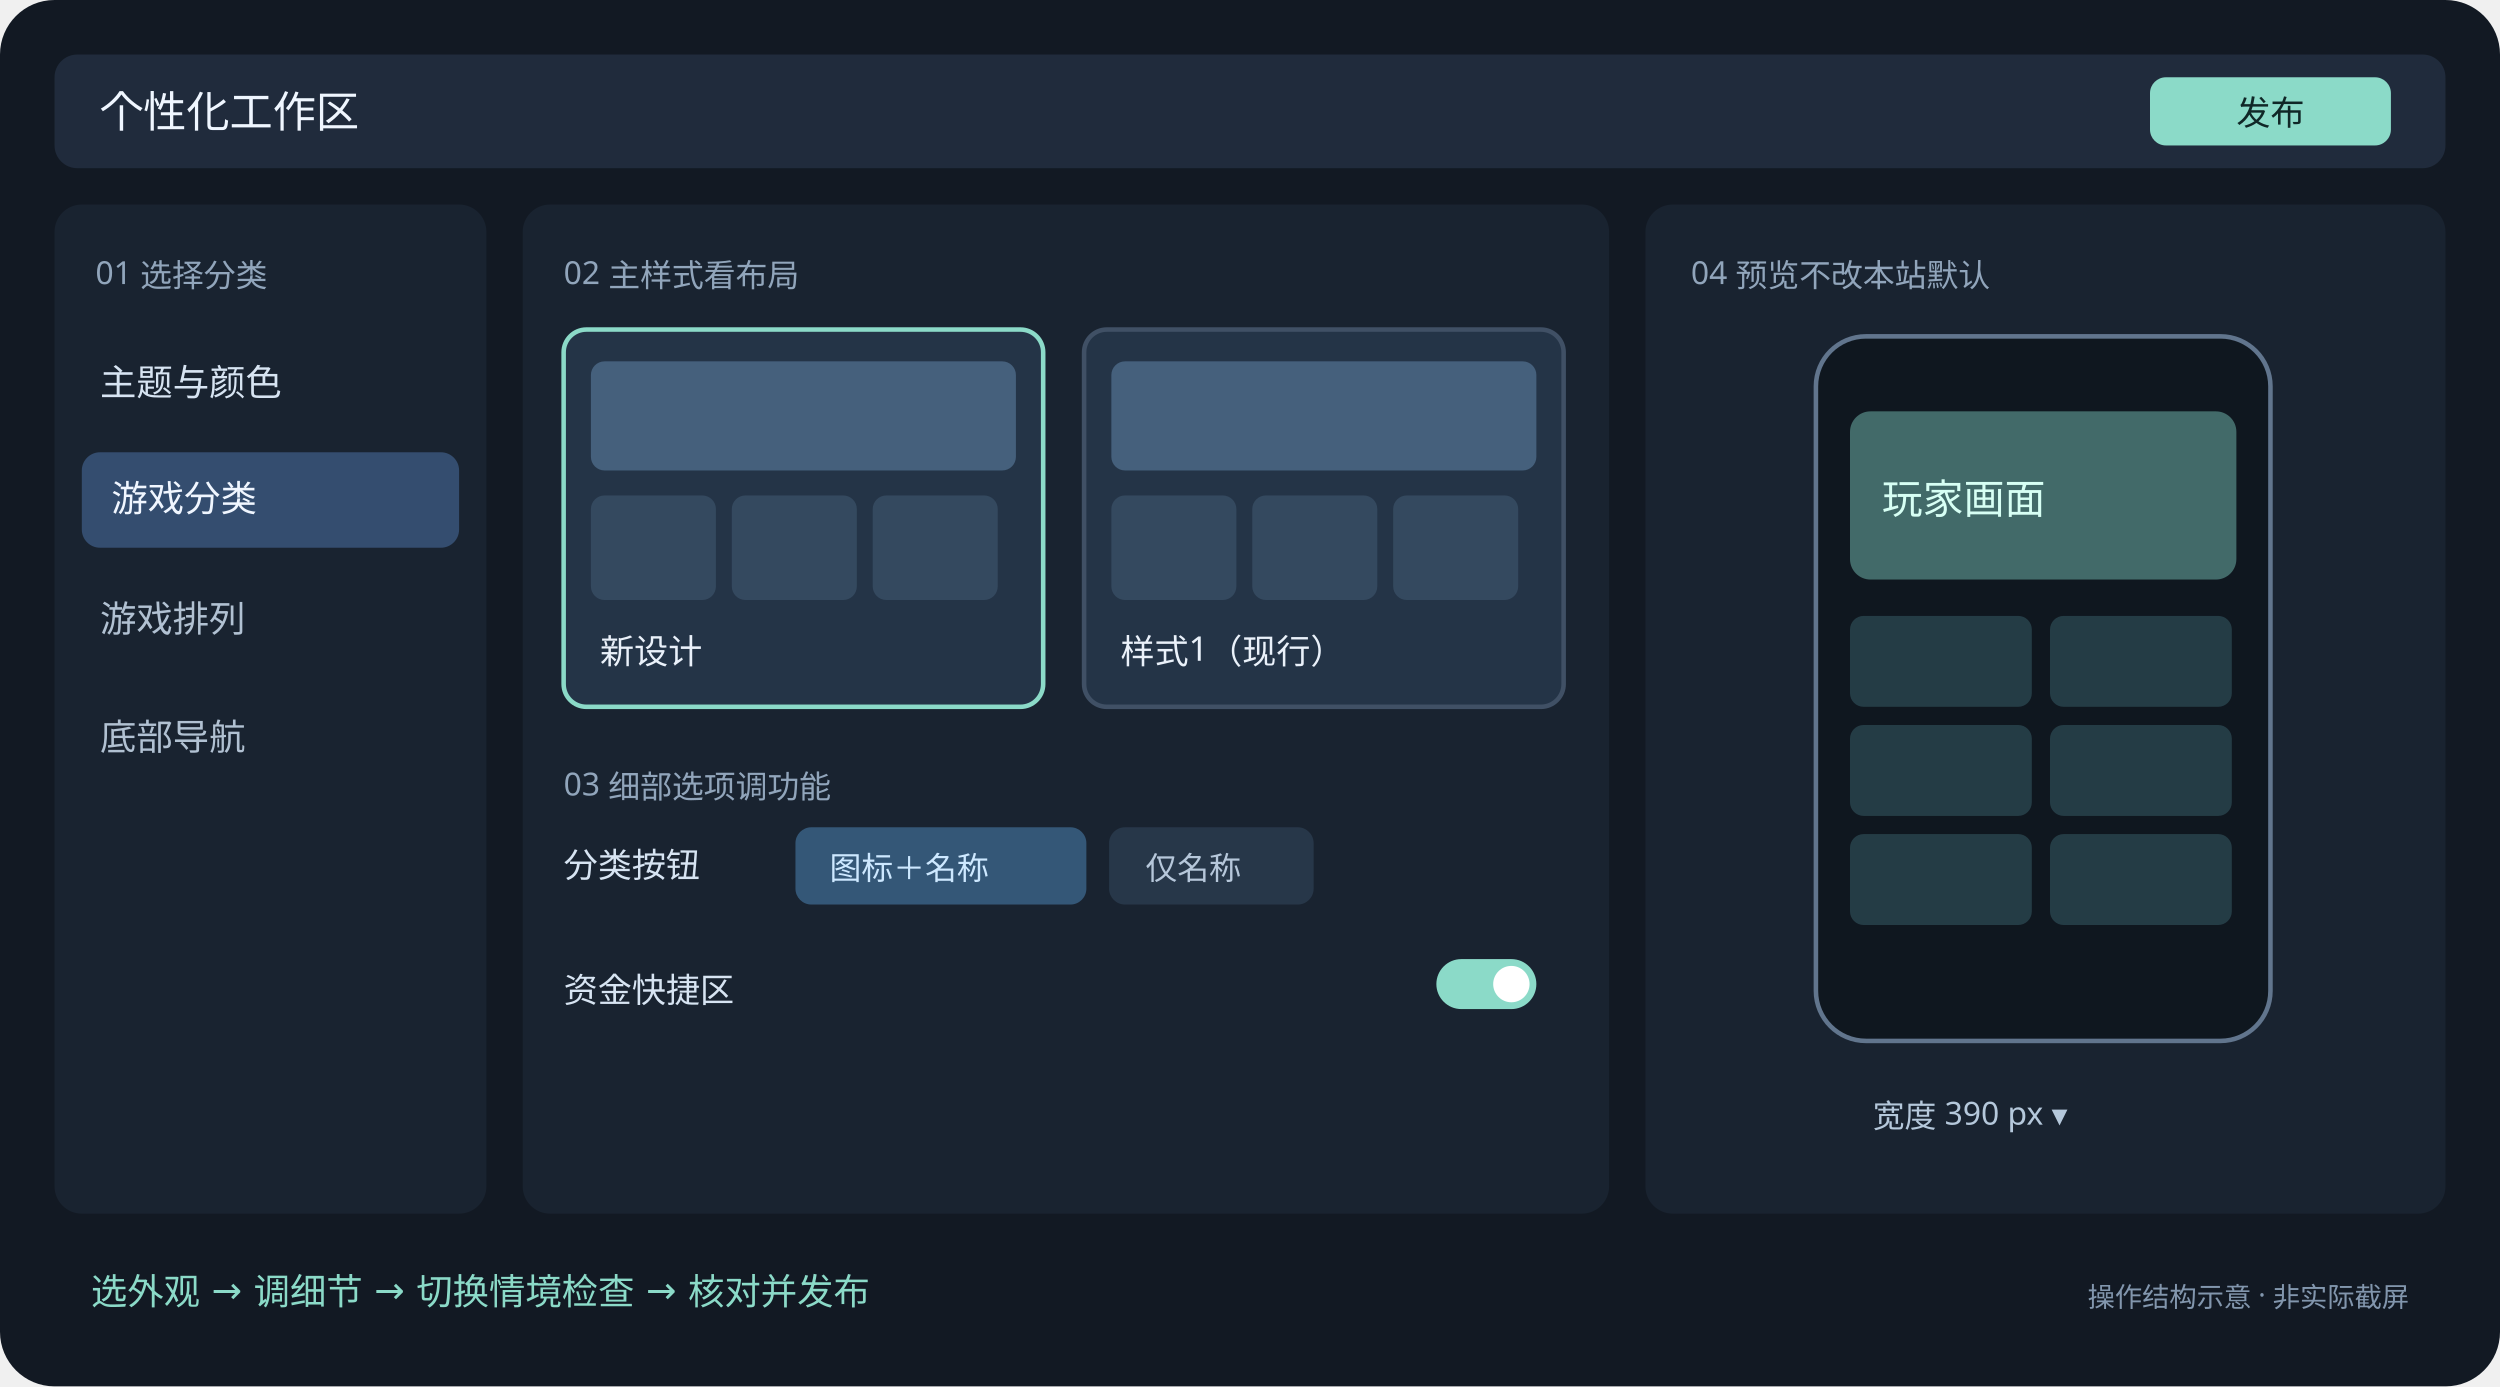
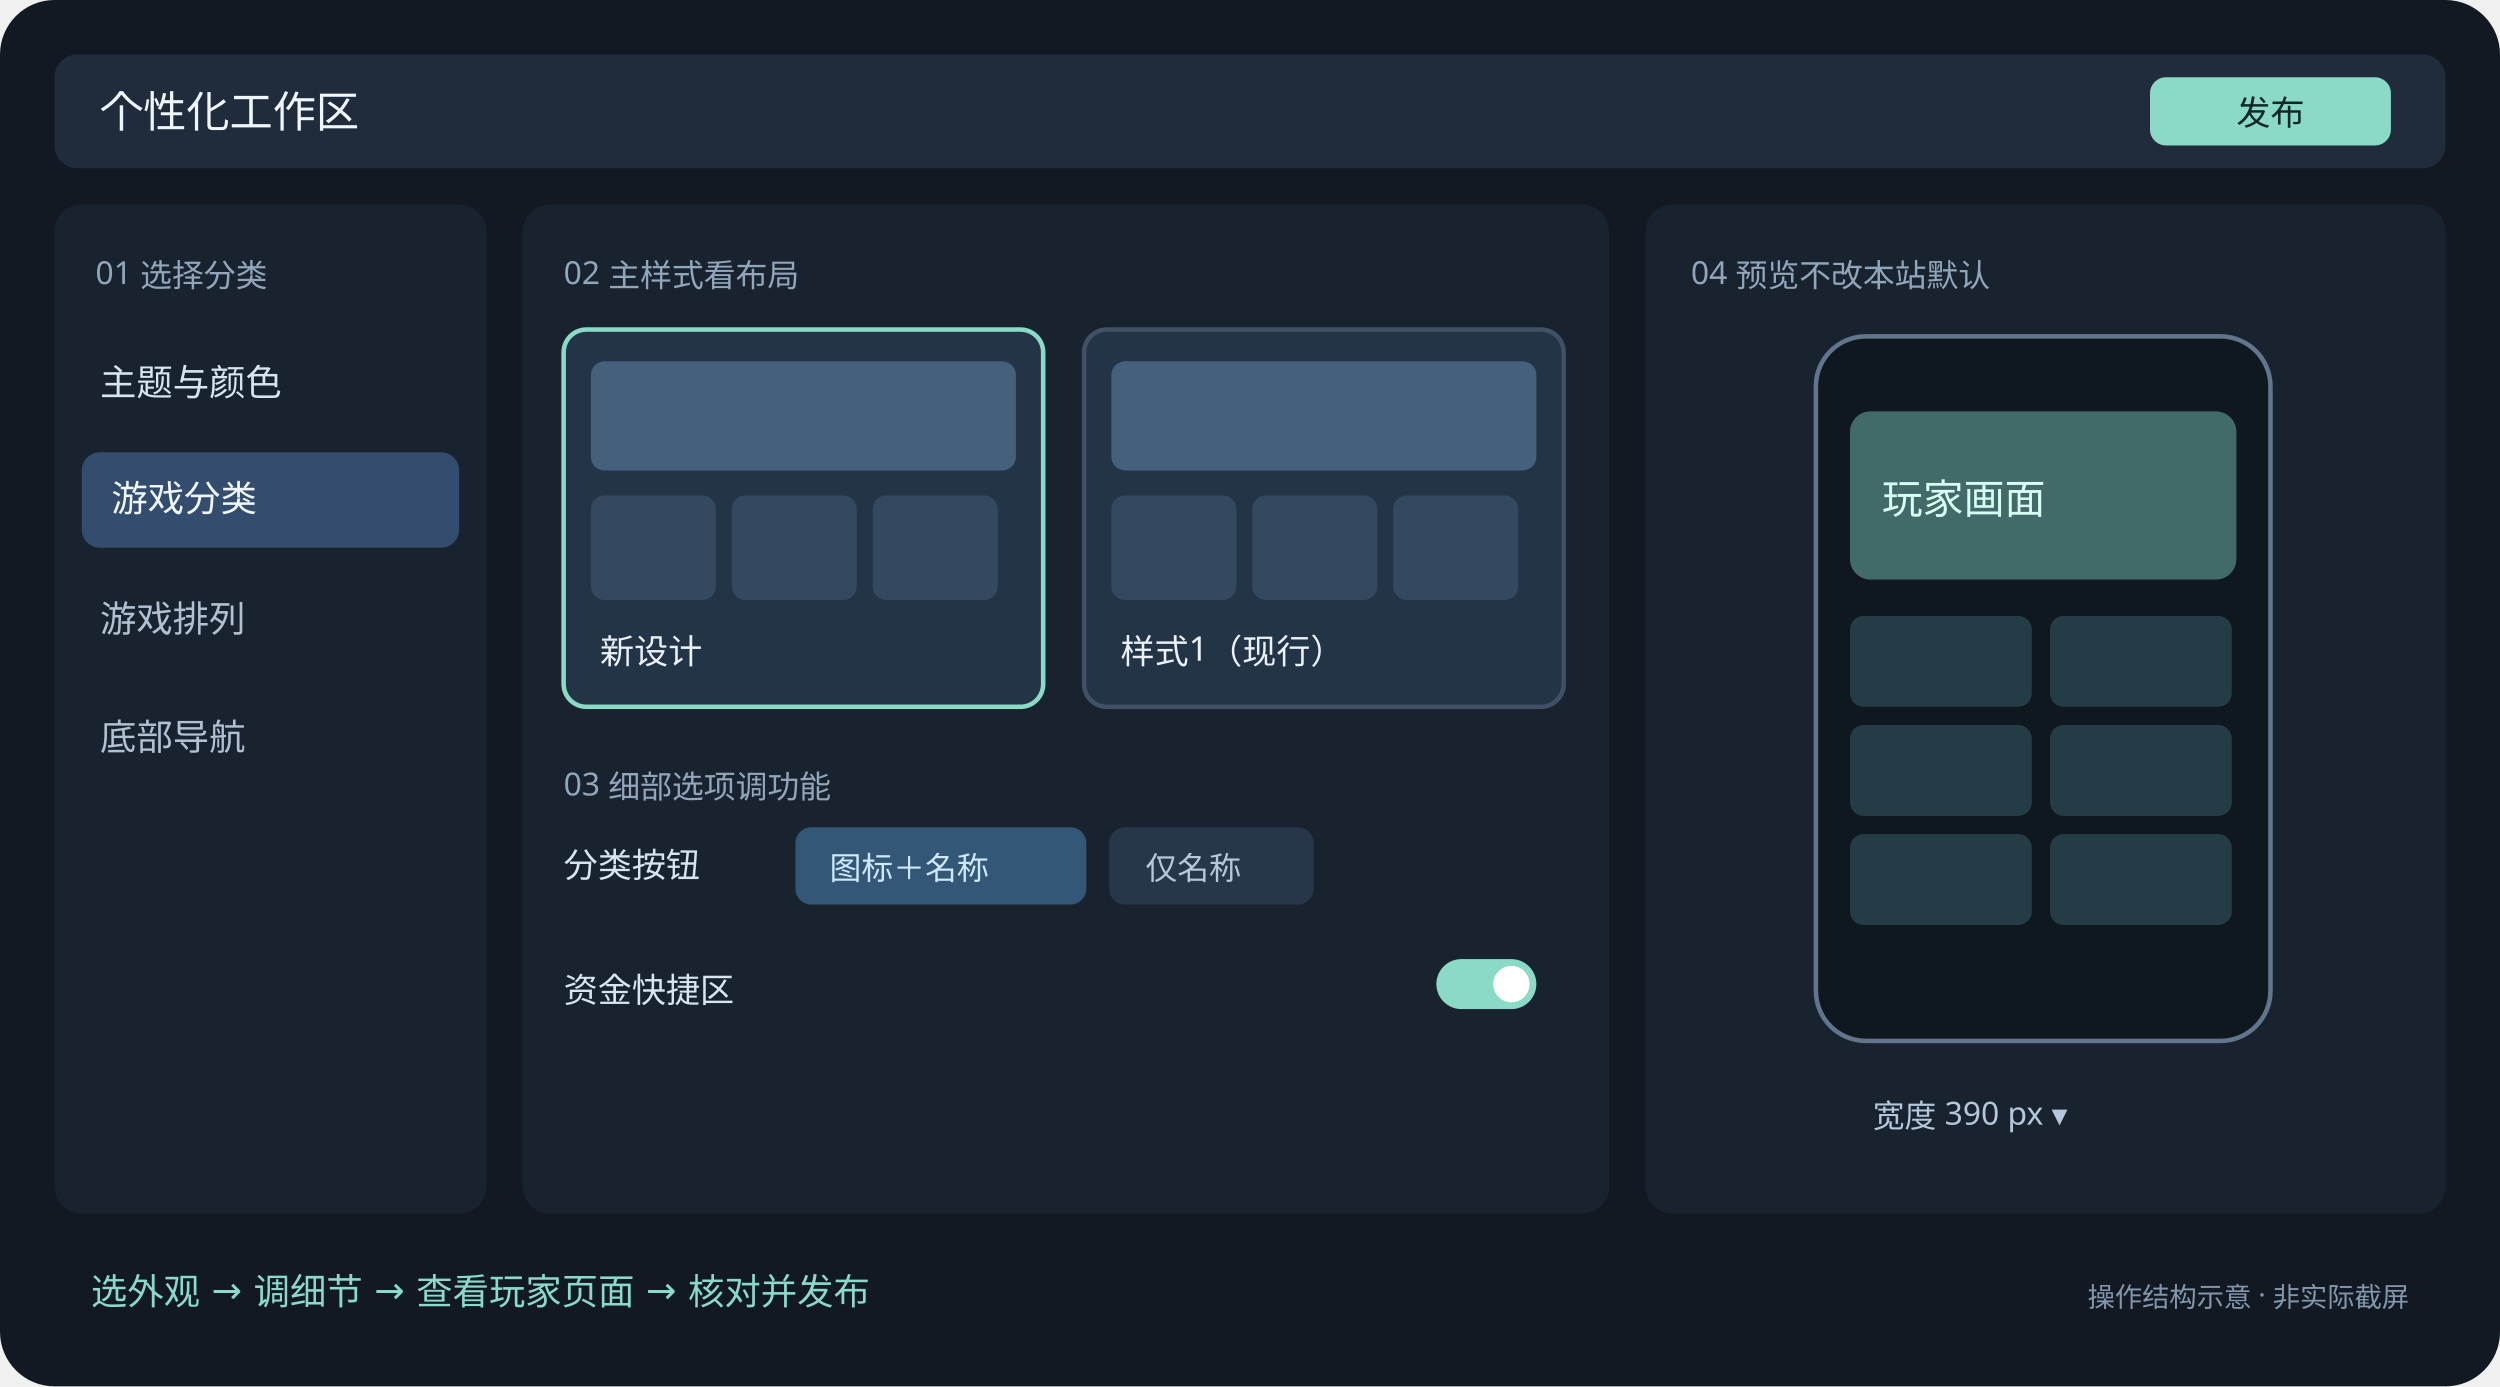
<svg xmlns="http://www.w3.org/2000/svg" viewBox="0 0 1100 610" font-family="Microsoft JhengHei, sans-serif">
  <rect width="1100" height="610" rx="24" fill="#121923" />
  <rect x="24" y="24" width="1052" height="50" rx="10" fill="#202b3c" />
  <text x="44" y="56" fill="#eff6ff" font-size="19">个性化工作区</text>
  <rect x="946" y="34" width="106" height="30" rx="7" fill="#8bdac8" />
  <text x="999" y="55" text-anchor="middle" fill="#102727" font-size="15">发布</text>
  <rect x="24" y="90" width="190" height="444" rx="12" fill="#192330" />
  <rect x="230" y="90" width="478" height="444" rx="12" fill="#192330" />
  <rect x="724" y="90" width="352" height="444" rx="12" fill="#192330" />
  <text x="42" y="125" fill="#91a5bb" font-size="14">01  选择分类</text>
  <text x="44" y="174" fill="#d7e4f2" font-size="16">主题与颜色</text>
  <rect x="36" y="199" width="166" height="42" rx="8" fill="#344d6f" />
  <text x="49" y="225" fill="#f0f6ff" font-size="16">游戏分类</text>
  <text x="44" y="278" fill="#b1c1d2" font-size="16">游戏排列</text>
  <text x="44" y="330" fill="#b1c1d2" font-size="16">底部导航</text>
  <text x="248" y="125" fill="#91a5bb" font-size="14">02  主样式看布局</text>
  <rect x="248" y="145" width="211" height="166" rx="10" fill="#243447" stroke="#8bdac8" stroke-width="2" />
  <rect x="260" y="159" width="187" height="48" rx="6" fill="#45607c" />
  <rect x="260" y="218" width="55" height="46" rx="6" fill="#34495f" />
  <rect x="322" y="218" width="55" height="46" rx="6" fill="#34495f" />
  <rect x="384" y="218" width="55" height="46" rx="6" fill="#34495f" />
  <text x="264" y="292" fill="#eaf1fa" font-size="15">新设计</text>
  <rect x="477" y="145" width="211" height="166" rx="10" fill="#243447" stroke="#405065" stroke-width="2" />
  <rect x="489" y="159" width="187" height="48" rx="6" fill="#45607c" />
  <rect x="489" y="218" width="55" height="46" rx="6" fill="#34495f" />
  <rect x="551" y="218" width="55" height="46" rx="6" fill="#34495f" />
  <rect x="613" y="218" width="55" height="46" rx="6" fill="#34495f" />
  <text x="493" y="292" fill="#eaf1fa" font-size="15">样式1（现行）</text>
  <text x="248" y="350" fill="#91a5bb" font-size="14">03  细部选项调功能</text>
  <text x="248" y="386" fill="#d7e4f2" font-size="15">分类按钮</text>
  <rect x="350" y="364" width="128" height="34" rx="7" fill="#345777" />
  <text x="365" y="387" fill="#cde8ff" font-size="14">图标＋名称</text>
  <rect x="488" y="364" width="90" height="34" rx="7" fill="#273749" />
  <text x="504" y="387" fill="#b6c7da" font-size="14">仅名称</text>
  <text x="248" y="441" fill="#d7e4f2" font-size="15">资金快捷区</text>
  <rect x="632" y="422" width="44" height="22" rx="11" fill="#8bdac8" />
  <circle cx="665" cy="433" r="8" fill="#fff" />
  <text x="744" y="125" fill="#91a5bb" font-size="14">04  预览不改本站默认</text>
  <rect x="799" y="148" width="200" height="310" rx="22" fill="#0f171f" stroke="#61758d" stroke-width="2" />
  <rect x="814" y="181" width="170" height="74" rx="9" fill="#426a69" />
  <text x="828" y="226" fill="#d7fff4" font-size="18">玩家画面</text>
  <rect x="814" y="271" width="80" height="40" rx="6" fill="#243c45" />
  <rect x="902" y="271" width="80" height="40" rx="6" fill="#243c45" />
  <rect x="814" y="319" width="80" height="40" rx="6" fill="#243c45" />
  <rect x="902" y="319" width="80" height="40" rx="6" fill="#243c45" />
  <rect x="814" y="367" width="80" height="40" rx="6" fill="#243c45" />
  <rect x="902" y="367" width="80" height="40" rx="6" fill="#243c45" />
  <text x="824" y="496" fill="#b5c8db" font-size="14">宽度 390 px ▾</text>
-   <text x="40" y="574" fill="#8bdac8" font-size="16">选外观 → 调细节 → 切换情境检查 → 核对并发布</text>
+   <text x="40" y="574" fill="#8bdac8" font-size="16">选外观 → 调细节 → 查看玩家页面 → 核对并发布</text>
  <text x="1060" y="575" text-anchor="end" fill="#8296ad" font-size="12">操作结构示意 · 非实际截屏</text>
</svg>
